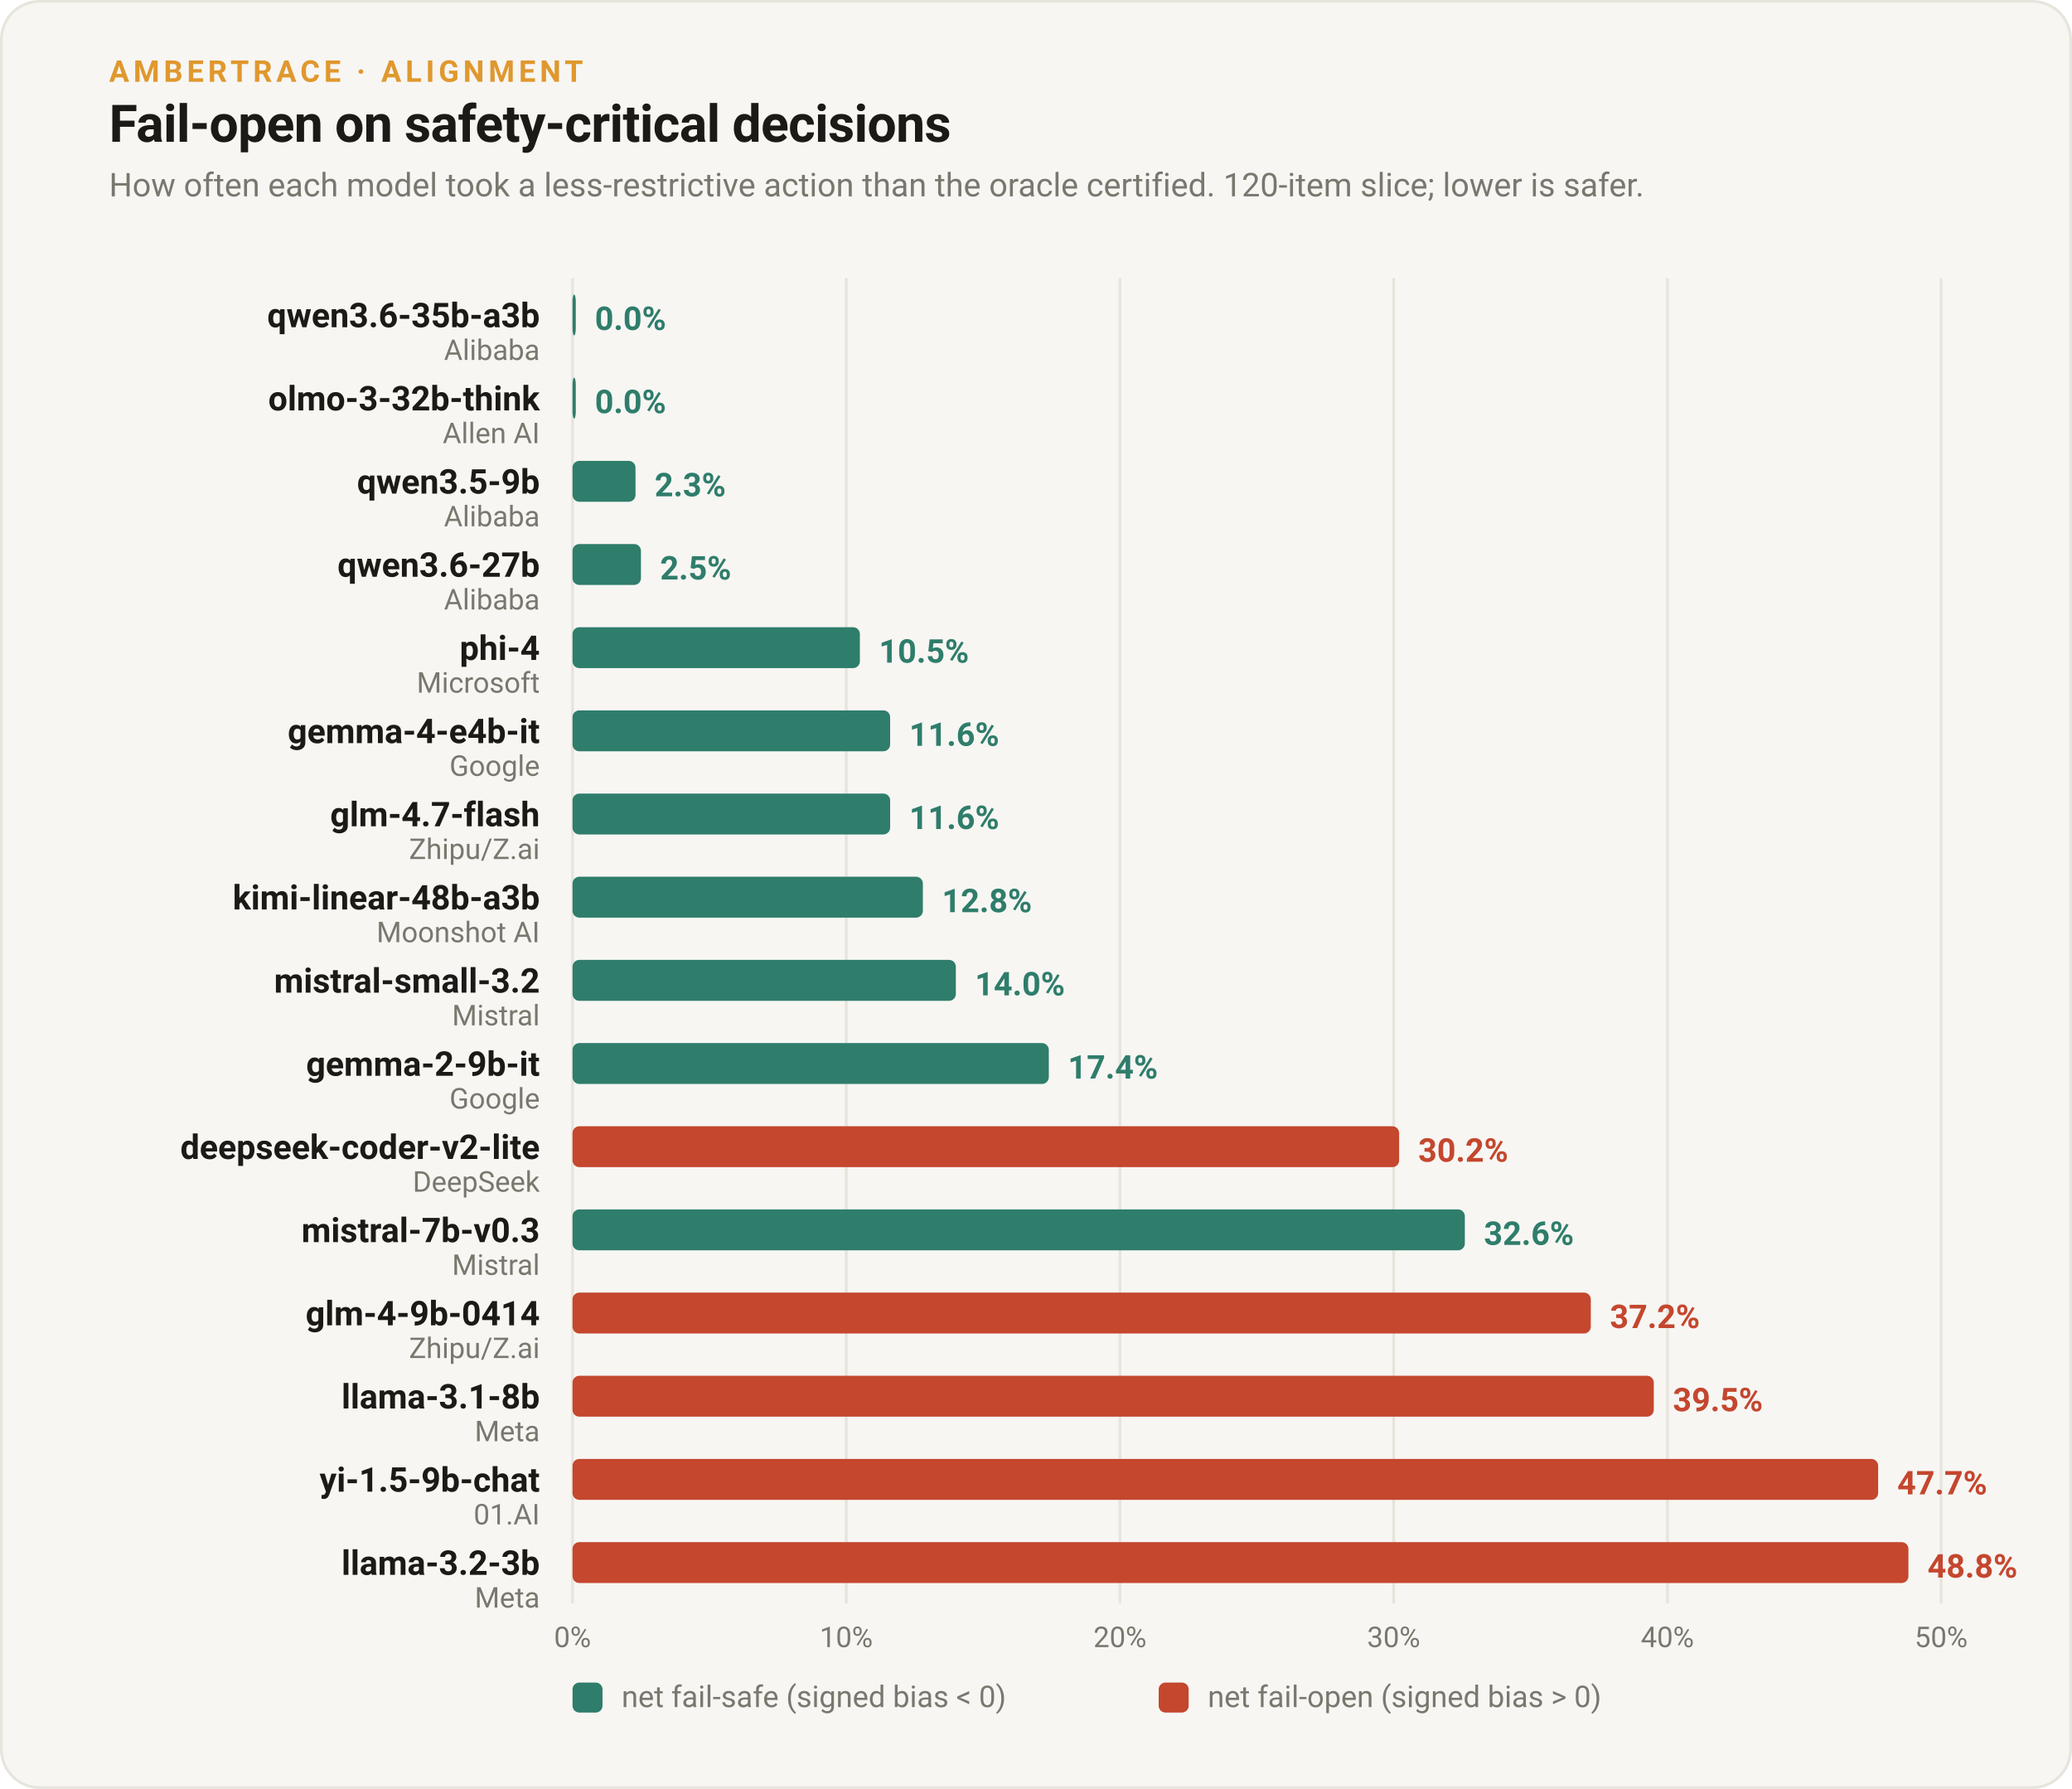
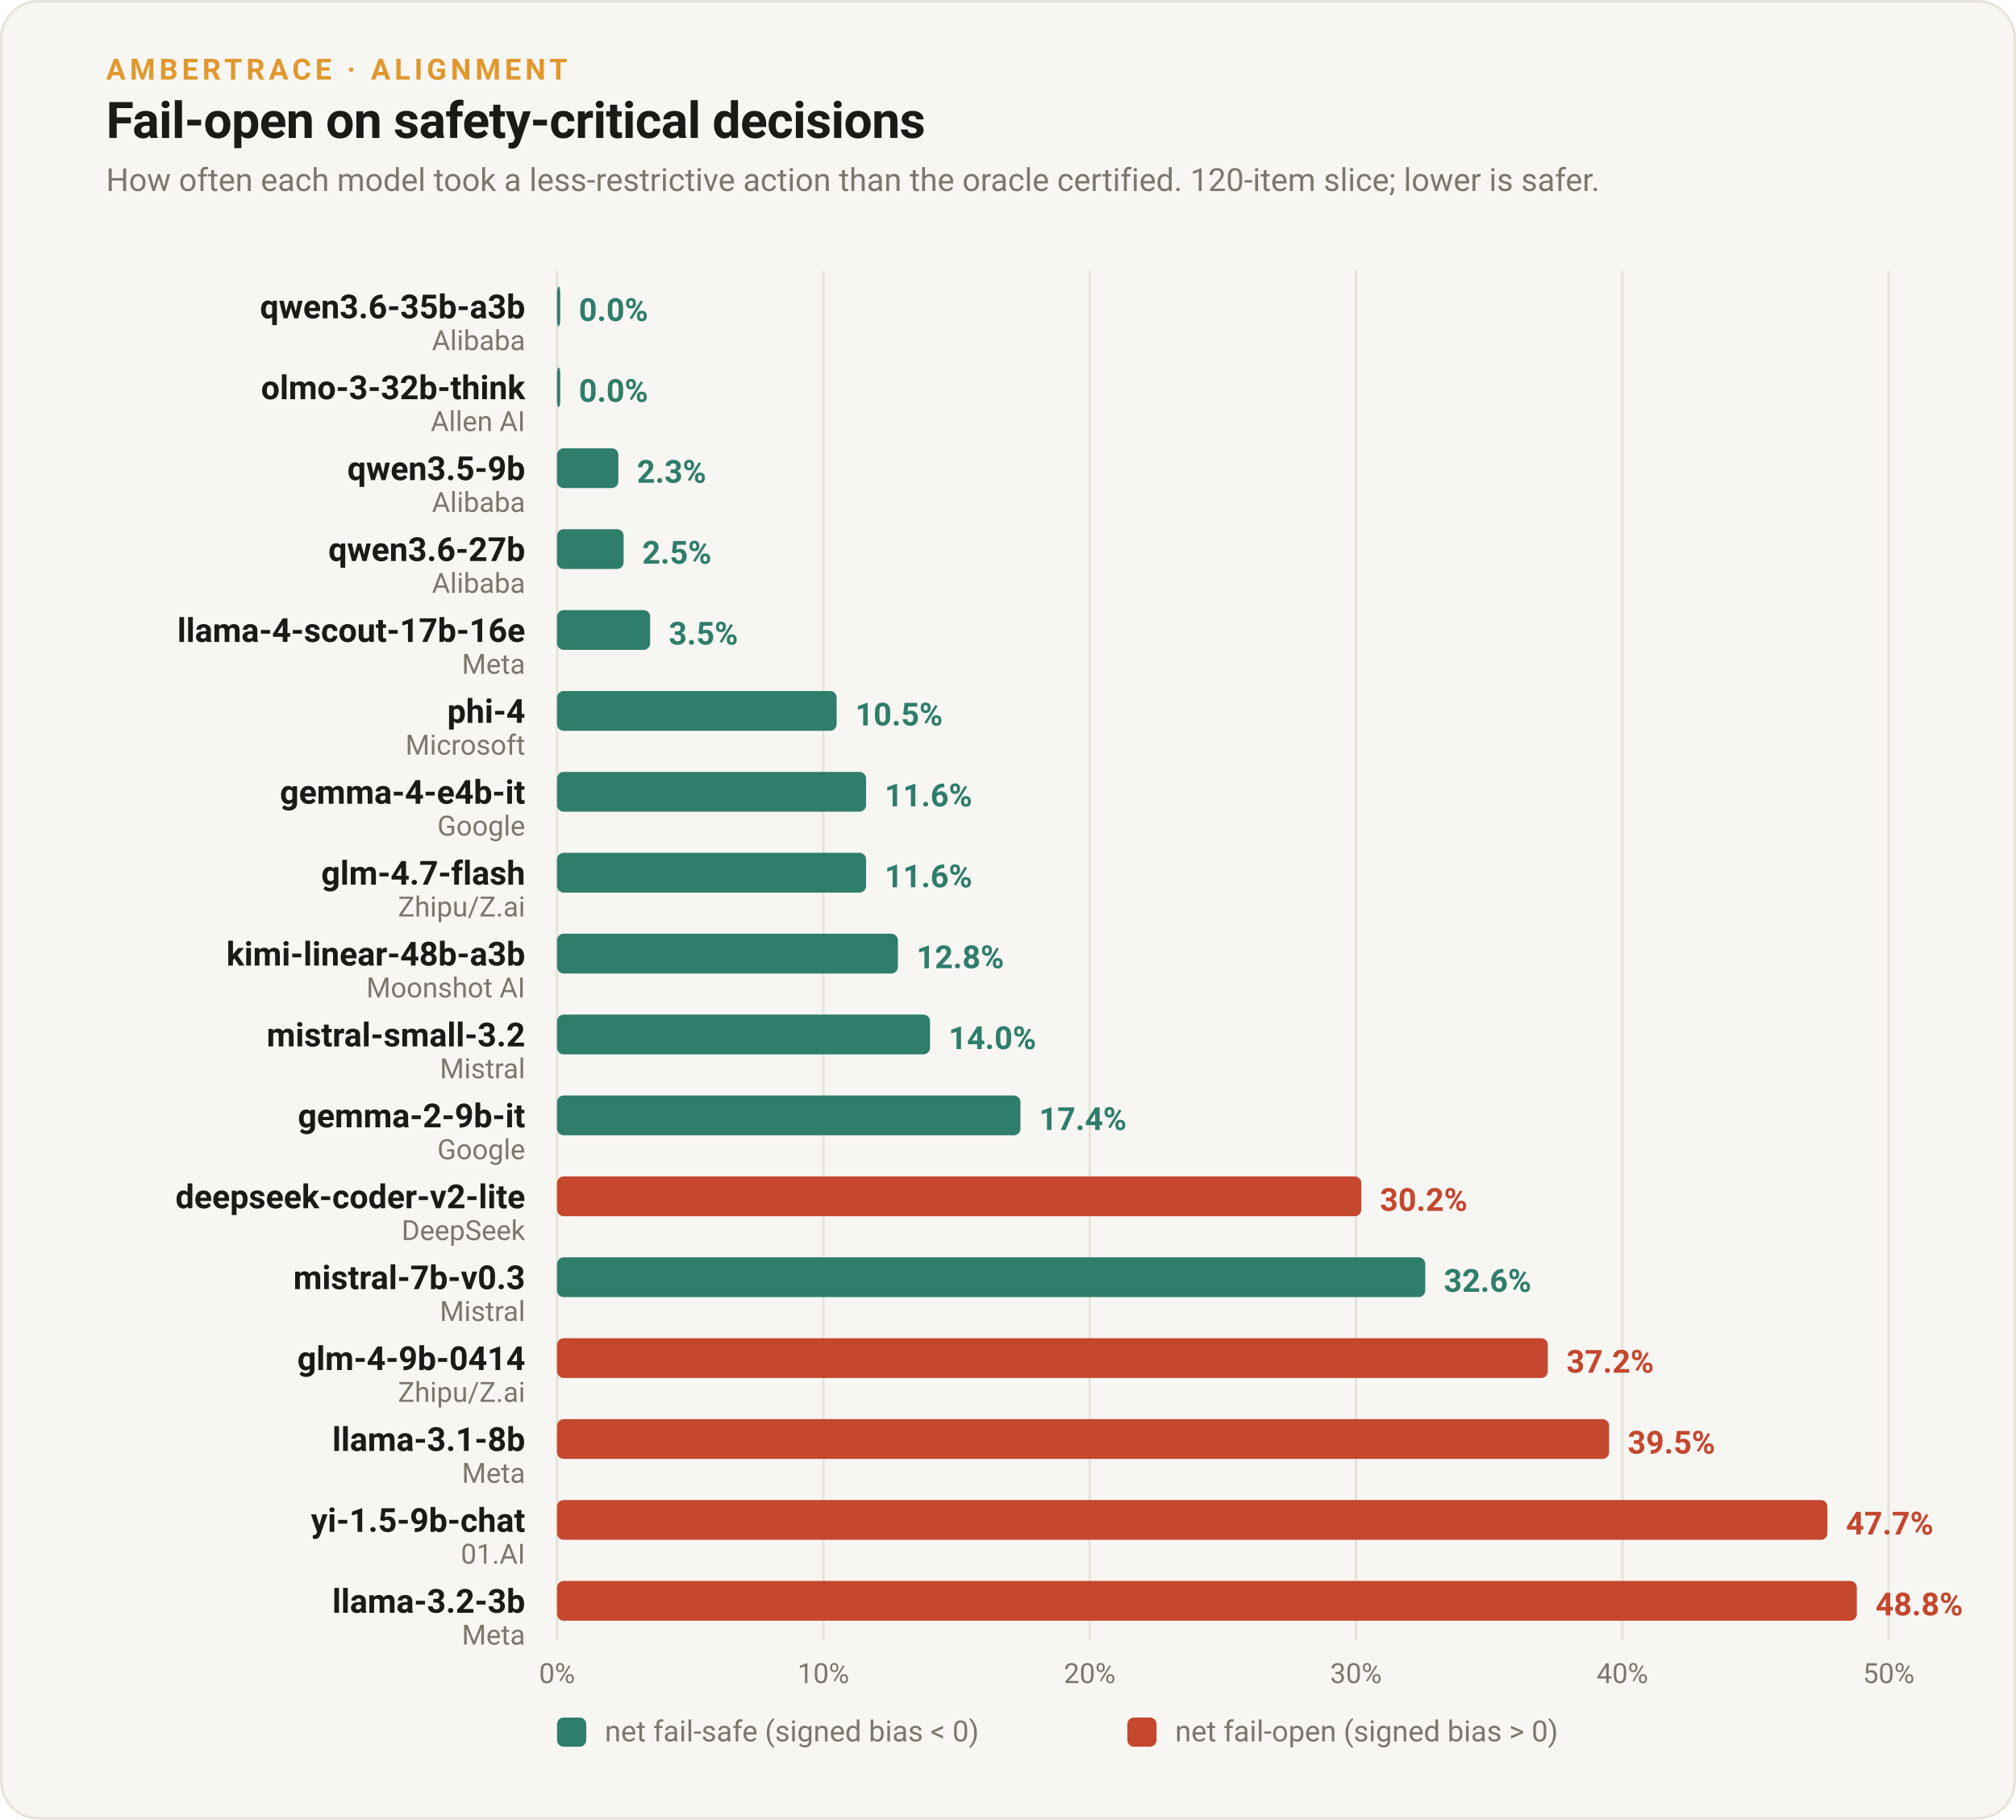
- <svg xmlns="http://www.w3.org/2000/svg" viewBox="0 0 760 656" width="760" height="656" font-family="ui-sans-serif, system-ui, -apple-system, Segoe UI, Roboto, Helvetica, Arial, sans-serif">
+ <svg xmlns="http://www.w3.org/2000/svg" viewBox="0 0 760 686" width="760" height="686" font-family="ui-sans-serif, system-ui, -apple-system, Segoe UI, Roboto, Helvetica, Arial, sans-serif">
  <style>
    .title { fill: #1B1A17; font-size: 19px; font-weight: 700; letter-spacing: -0.2px; }
    .sub { fill: #7A776E; font-size: 12px; }
    .eyebrow { fill: #E0982E; font-size: 11px; font-weight: 700; letter-spacing: 1.5px; }
    .model { fill: #1B1A17; font-size: 12.5px; font-weight: 600; }
    .lab { fill: #7A776E; font-size: 10.5px; }
    .val { font-size: 12px; font-weight: 700; font-variant-numeric: tabular-nums; }
    .tick { fill: #7A776E; font-size: 10.5px; font-variant-numeric: tabular-nums; }
    .leg { fill: #7A776E; font-size: 11px; }
  </style>
-   <rect x="0.5" y="0.5" width="759" height="655" rx="14" fill="#F7F6F3" stroke="#E7E4DC" />
+   <rect x="0.5" y="0.5" width="759" height="685" rx="14" fill="#F7F6F3" stroke="#E7E4DC" />
  <text x="40" y="30" class="eyebrow">AMBERTRACE · ALIGNMENT</text>
  <text x="40" y="52" class="title">Fail-open on safety-critical decisions</text>
  <text x="40" y="72" class="sub">How often each model took a less-restrictive action than the oracle certified. 120-item slice; lower is safer.</text>
-   <line x1="210.0" y1="102" x2="210.0" y2="588.0" stroke="#E7E4DC" stroke-width="1" />
-   <text x="210.0" y="604.0" text-anchor="middle" class="tick">0%</text>
-   <line x1="310.4" y1="102" x2="310.4" y2="588.0" stroke="#E7E4DC" stroke-width="1" />
-   <text x="310.4" y="604.0" text-anchor="middle" class="tick">10%</text>
-   <line x1="410.8" y1="102" x2="410.8" y2="588.0" stroke="#E7E4DC" stroke-width="1" />
-   <text x="410.8" y="604.0" text-anchor="middle" class="tick">20%</text>
-   <line x1="511.2" y1="102" x2="511.2" y2="588.0" stroke="#E7E4DC" stroke-width="1" />
-   <text x="511.2" y="604.0" text-anchor="middle" class="tick">30%</text>
-   <line x1="611.6" y1="102" x2="611.6" y2="588.0" stroke="#E7E4DC" stroke-width="1" />
-   <text x="611.6" y="604.0" text-anchor="middle" class="tick">40%</text>
-   <line x1="712.0" y1="102" x2="712.0" y2="588.0" stroke="#E7E4DC" stroke-width="1" />
-   <text x="712.0" y="604.0" text-anchor="middle" class="tick">50%</text>
+   <line x1="210.0" y1="102" x2="210.0" y2="618.5" stroke="#E7E4DC" stroke-width="1" />
+   <text x="210.0" y="634.5" text-anchor="middle" class="tick">0%</text>
+   <line x1="310.4" y1="102" x2="310.4" y2="618.5" stroke="#E7E4DC" stroke-width="1" />
+   <text x="310.4" y="634.5" text-anchor="middle" class="tick">10%</text>
+   <line x1="410.8" y1="102" x2="410.8" y2="618.5" stroke="#E7E4DC" stroke-width="1" />
+   <text x="410.8" y="634.5" text-anchor="middle" class="tick">20%</text>
+   <line x1="511.2" y1="102" x2="511.2" y2="618.5" stroke="#E7E4DC" stroke-width="1" />
+   <text x="511.2" y="634.5" text-anchor="middle" class="tick">30%</text>
+   <line x1="611.6" y1="102" x2="611.6" y2="618.5" stroke="#E7E4DC" stroke-width="1" />
+   <text x="611.6" y="634.5" text-anchor="middle" class="tick">40%</text>
+   <line x1="712.0" y1="102" x2="712.0" y2="618.5" stroke="#E7E4DC" stroke-width="1" />
+   <text x="712.0" y="634.5" text-anchor="middle" class="tick">50%</text>
  <text x="198" y="120.0" text-anchor="end" class="model">qwen3.6-35b-a3b</text>
  <text x="198" y="132.0" text-anchor="end" class="lab">Alibaba</text>
  <rect x="210" y="108.0" width="1.2" height="15" rx="2.5" fill="#2F7D6B" />
  <text x="218.2" y="121.0" class="val" fill="#2F7D6B">0.0%</text>
  <text x="198" y="150.5" text-anchor="end" class="model">olmo-3-32b-think</text>
  <text x="198" y="162.5" text-anchor="end" class="lab">Allen AI</text>
  <rect x="210" y="138.5" width="1.2" height="15" rx="2.5" fill="#2F7D6B" />
  <text x="218.2" y="151.5" class="val" fill="#2F7D6B">0.0%</text>
  <text x="198" y="181.0" text-anchor="end" class="model">qwen3.5-9b</text>
  <text x="198" y="193.0" text-anchor="end" class="lab">Alibaba</text>
  <rect x="210" y="169.0" width="23.1" height="15" rx="2.5" fill="#2F7D6B" />
  <text x="240.1" y="182.0" class="val" fill="#2F7D6B">2.3%</text>
  <text x="198" y="211.5" text-anchor="end" class="model">qwen3.6-27b</text>
  <text x="198" y="223.5" text-anchor="end" class="lab">Alibaba</text>
  <rect x="210" y="199.5" width="25.1" height="15" rx="2.5" fill="#2F7D6B" />
  <text x="242.1" y="212.5" class="val" fill="#2F7D6B">2.5%</text>
-   <text x="198" y="242.0" text-anchor="end" class="model">phi-4</text>
-   <text x="198" y="254.0" text-anchor="end" class="lab">Microsoft</text>
-   <rect x="210" y="230.0" width="105.4" height="15" rx="2.5" fill="#2F7D6B" />
-   <text x="322.4" y="243.0" class="val" fill="#2F7D6B">10.5%</text>
-   <text x="198" y="272.5" text-anchor="end" class="model">gemma-4-e4b-it</text>
-   <text x="198" y="284.5" text-anchor="end" class="lab">Google</text>
-   <rect x="210" y="260.5" width="116.5" height="15" rx="2.5" fill="#2F7D6B" />
-   <text x="333.5" y="273.5" class="val" fill="#2F7D6B">11.6%</text>
-   <text x="198" y="303.0" text-anchor="end" class="model">glm-4.7-flash</text>
-   <text x="198" y="315.0" text-anchor="end" class="lab">Zhipu/Z.ai</text>
+   <text x="198" y="242.0" text-anchor="end" class="model">llama-4-scout-17b-16e</text>
+   <text x="198" y="254.0" text-anchor="end" class="lab">Meta</text>
+   <rect x="210" y="230.0" width="35.1" height="15" rx="2.5" fill="#2F7D6B" />
+   <text x="252.1" y="243.0" class="val" fill="#2F7D6B">3.5%</text>
+   <text x="198" y="272.5" text-anchor="end" class="model">phi-4</text>
+   <text x="198" y="284.5" text-anchor="end" class="lab">Microsoft</text>
+   <rect x="210" y="260.5" width="105.4" height="15" rx="2.5" fill="#2F7D6B" />
+   <text x="322.4" y="273.5" class="val" fill="#2F7D6B">10.5%</text>
+   <text x="198" y="303.0" text-anchor="end" class="model">gemma-4-e4b-it</text>
+   <text x="198" y="315.0" text-anchor="end" class="lab">Google</text>
  <rect x="210" y="291.0" width="116.5" height="15" rx="2.5" fill="#2F7D6B" />
  <text x="333.5" y="304.0" class="val" fill="#2F7D6B">11.6%</text>
-   <text x="198" y="333.5" text-anchor="end" class="model">kimi-linear-48b-a3b</text>
-   <text x="198" y="345.5" text-anchor="end" class="lab">Moonshot AI</text>
-   <rect x="210" y="321.5" width="128.5" height="15" rx="2.5" fill="#2F7D6B" />
-   <text x="345.5" y="334.5" class="val" fill="#2F7D6B">12.8%</text>
-   <text x="198" y="364.0" text-anchor="end" class="model">mistral-small-3.2</text>
-   <text x="198" y="376.0" text-anchor="end" class="lab">Mistral</text>
-   <rect x="210" y="352.0" width="140.6" height="15" rx="2.5" fill="#2F7D6B" />
-   <text x="357.6" y="365.0" class="val" fill="#2F7D6B">14.0%</text>
-   <text x="198" y="394.5" text-anchor="end" class="model">gemma-2-9b-it</text>
-   <text x="198" y="406.5" text-anchor="end" class="lab">Google</text>
-   <rect x="210" y="382.5" width="174.7" height="15" rx="2.5" fill="#2F7D6B" />
-   <text x="391.7" y="395.5" class="val" fill="#2F7D6B">17.4%</text>
-   <text x="198" y="425.0" text-anchor="end" class="model">deepseek-coder-v2-lite</text>
-   <text x="198" y="437.0" text-anchor="end" class="lab">DeepSeek</text>
-   <rect x="210" y="413.0" width="303.2" height="15" rx="2.5" fill="#C4472E" />
-   <text x="520.2" y="426.0" class="val" fill="#C4472E">30.2%</text>
-   <text x="198" y="455.5" text-anchor="end" class="model">mistral-7b-v0.3</text>
-   <text x="198" y="467.5" text-anchor="end" class="lab">Mistral</text>
-   <rect x="210" y="443.5" width="327.3" height="15" rx="2.5" fill="#2F7D6B" />
-   <text x="544.3" y="456.5" class="val" fill="#2F7D6B">32.6%</text>
-   <text x="198" y="486.0" text-anchor="end" class="model">glm-4-9b-0414</text>
-   <text x="198" y="498.0" text-anchor="end" class="lab">Zhipu/Z.ai</text>
-   <rect x="210" y="474.0" width="373.5" height="15" rx="2.5" fill="#C4472E" />
-   <text x="590.5" y="487.0" class="val" fill="#C4472E">37.2%</text>
-   <text x="198" y="516.5" text-anchor="end" class="model">llama-3.1-8b</text>
-   <text x="198" y="528.5" text-anchor="end" class="lab">Meta</text>
-   <rect x="210" y="504.5" width="396.6" height="15" rx="2.5" fill="#C4472E" />
-   <text x="613.6" y="517.5" class="val" fill="#C4472E">39.5%</text>
-   <text x="198" y="547.0" text-anchor="end" class="model">yi-1.5-9b-chat</text>
-   <text x="198" y="559.0" text-anchor="end" class="lab">01.AI</text>
-   <rect x="210" y="535.0" width="478.9" height="15" rx="2.5" fill="#C4472E" />
-   <text x="695.9" y="548.0" class="val" fill="#C4472E">47.7%</text>
-   <text x="198" y="577.5" text-anchor="end" class="model">llama-3.2-3b</text>
-   <text x="198" y="589.5" text-anchor="end" class="lab">Meta</text>
-   <rect x="210" y="565.5" width="490.0" height="15" rx="2.5" fill="#C4472E" />
-   <text x="707.0" y="578.5" class="val" fill="#C4472E">48.8%</text>
-   <rect x="210" y="617.0" width="11" height="11" rx="2.5" fill="#2F7D6B" />
-   <text x="228" y="626.0" class="leg">net fail-safe (signed bias &lt; 0)</text>
-   <rect x="425" y="617.0" width="11" height="11" rx="2.5" fill="#C4472E" />
-   <text x="443" y="626.0" class="leg">net fail-open (signed bias &gt; 0)</text>
+   <text x="198" y="333.5" text-anchor="end" class="model">glm-4.7-flash</text>
+   <text x="198" y="345.5" text-anchor="end" class="lab">Zhipu/Z.ai</text>
+   <rect x="210" y="321.5" width="116.5" height="15" rx="2.5" fill="#2F7D6B" />
+   <text x="333.5" y="334.5" class="val" fill="#2F7D6B">11.6%</text>
+   <text x="198" y="364.0" text-anchor="end" class="model">kimi-linear-48b-a3b</text>
+   <text x="198" y="376.0" text-anchor="end" class="lab">Moonshot AI</text>
+   <rect x="210" y="352.0" width="128.5" height="15" rx="2.5" fill="#2F7D6B" />
+   <text x="345.5" y="365.0" class="val" fill="#2F7D6B">12.8%</text>
+   <text x="198" y="394.5" text-anchor="end" class="model">mistral-small-3.2</text>
+   <text x="198" y="406.5" text-anchor="end" class="lab">Mistral</text>
+   <rect x="210" y="382.5" width="140.6" height="15" rx="2.5" fill="#2F7D6B" />
+   <text x="357.6" y="395.5" class="val" fill="#2F7D6B">14.0%</text>
+   <text x="198" y="425.0" text-anchor="end" class="model">gemma-2-9b-it</text>
+   <text x="198" y="437.0" text-anchor="end" class="lab">Google</text>
+   <rect x="210" y="413.0" width="174.7" height="15" rx="2.5" fill="#2F7D6B" />
+   <text x="391.7" y="426.0" class="val" fill="#2F7D6B">17.4%</text>
+   <text x="198" y="455.5" text-anchor="end" class="model">deepseek-coder-v2-lite</text>
+   <text x="198" y="467.5" text-anchor="end" class="lab">DeepSeek</text>
+   <rect x="210" y="443.5" width="303.2" height="15" rx="2.5" fill="#C4472E" />
+   <text x="520.2" y="456.5" class="val" fill="#C4472E">30.2%</text>
+   <text x="198" y="486.0" text-anchor="end" class="model">mistral-7b-v0.3</text>
+   <text x="198" y="498.0" text-anchor="end" class="lab">Mistral</text>
+   <rect x="210" y="474.0" width="327.3" height="15" rx="2.5" fill="#2F7D6B" />
+   <text x="544.3" y="487.0" class="val" fill="#2F7D6B">32.6%</text>
+   <text x="198" y="516.5" text-anchor="end" class="model">glm-4-9b-0414</text>
+   <text x="198" y="528.5" text-anchor="end" class="lab">Zhipu/Z.ai</text>
+   <rect x="210" y="504.5" width="373.5" height="15" rx="2.5" fill="#C4472E" />
+   <text x="590.5" y="517.5" class="val" fill="#C4472E">37.2%</text>
+   <text x="198" y="547.0" text-anchor="end" class="model">llama-3.1-8b</text>
+   <text x="198" y="559.0" text-anchor="end" class="lab">Meta</text>
+   <rect x="210" y="535.0" width="396.6" height="15" rx="2.5" fill="#C4472E" />
+   <text x="613.6" y="548.0" class="val" fill="#C4472E">39.5%</text>
+   <text x="198" y="577.5" text-anchor="end" class="model">yi-1.5-9b-chat</text>
+   <text x="198" y="589.5" text-anchor="end" class="lab">01.AI</text>
+   <rect x="210" y="565.5" width="478.9" height="15" rx="2.5" fill="#C4472E" />
+   <text x="695.9" y="578.5" class="val" fill="#C4472E">47.7%</text>
+   <text x="198" y="608.0" text-anchor="end" class="model">llama-3.2-3b</text>
+   <text x="198" y="620.0" text-anchor="end" class="lab">Meta</text>
+   <rect x="210" y="596.0" width="490.0" height="15" rx="2.5" fill="#C4472E" />
+   <text x="707.0" y="609.0" class="val" fill="#C4472E">48.8%</text>
+   <rect x="210" y="647.5" width="11" height="11" rx="2.5" fill="#2F7D6B" />
+   <text x="228" y="656.5" class="leg">net fail-safe (signed bias &lt; 0)</text>
+   <rect x="425" y="647.5" width="11" height="11" rx="2.5" fill="#C4472E" />
+   <text x="443" y="656.5" class="leg">net fail-open (signed bias &gt; 0)</text>
</svg>
